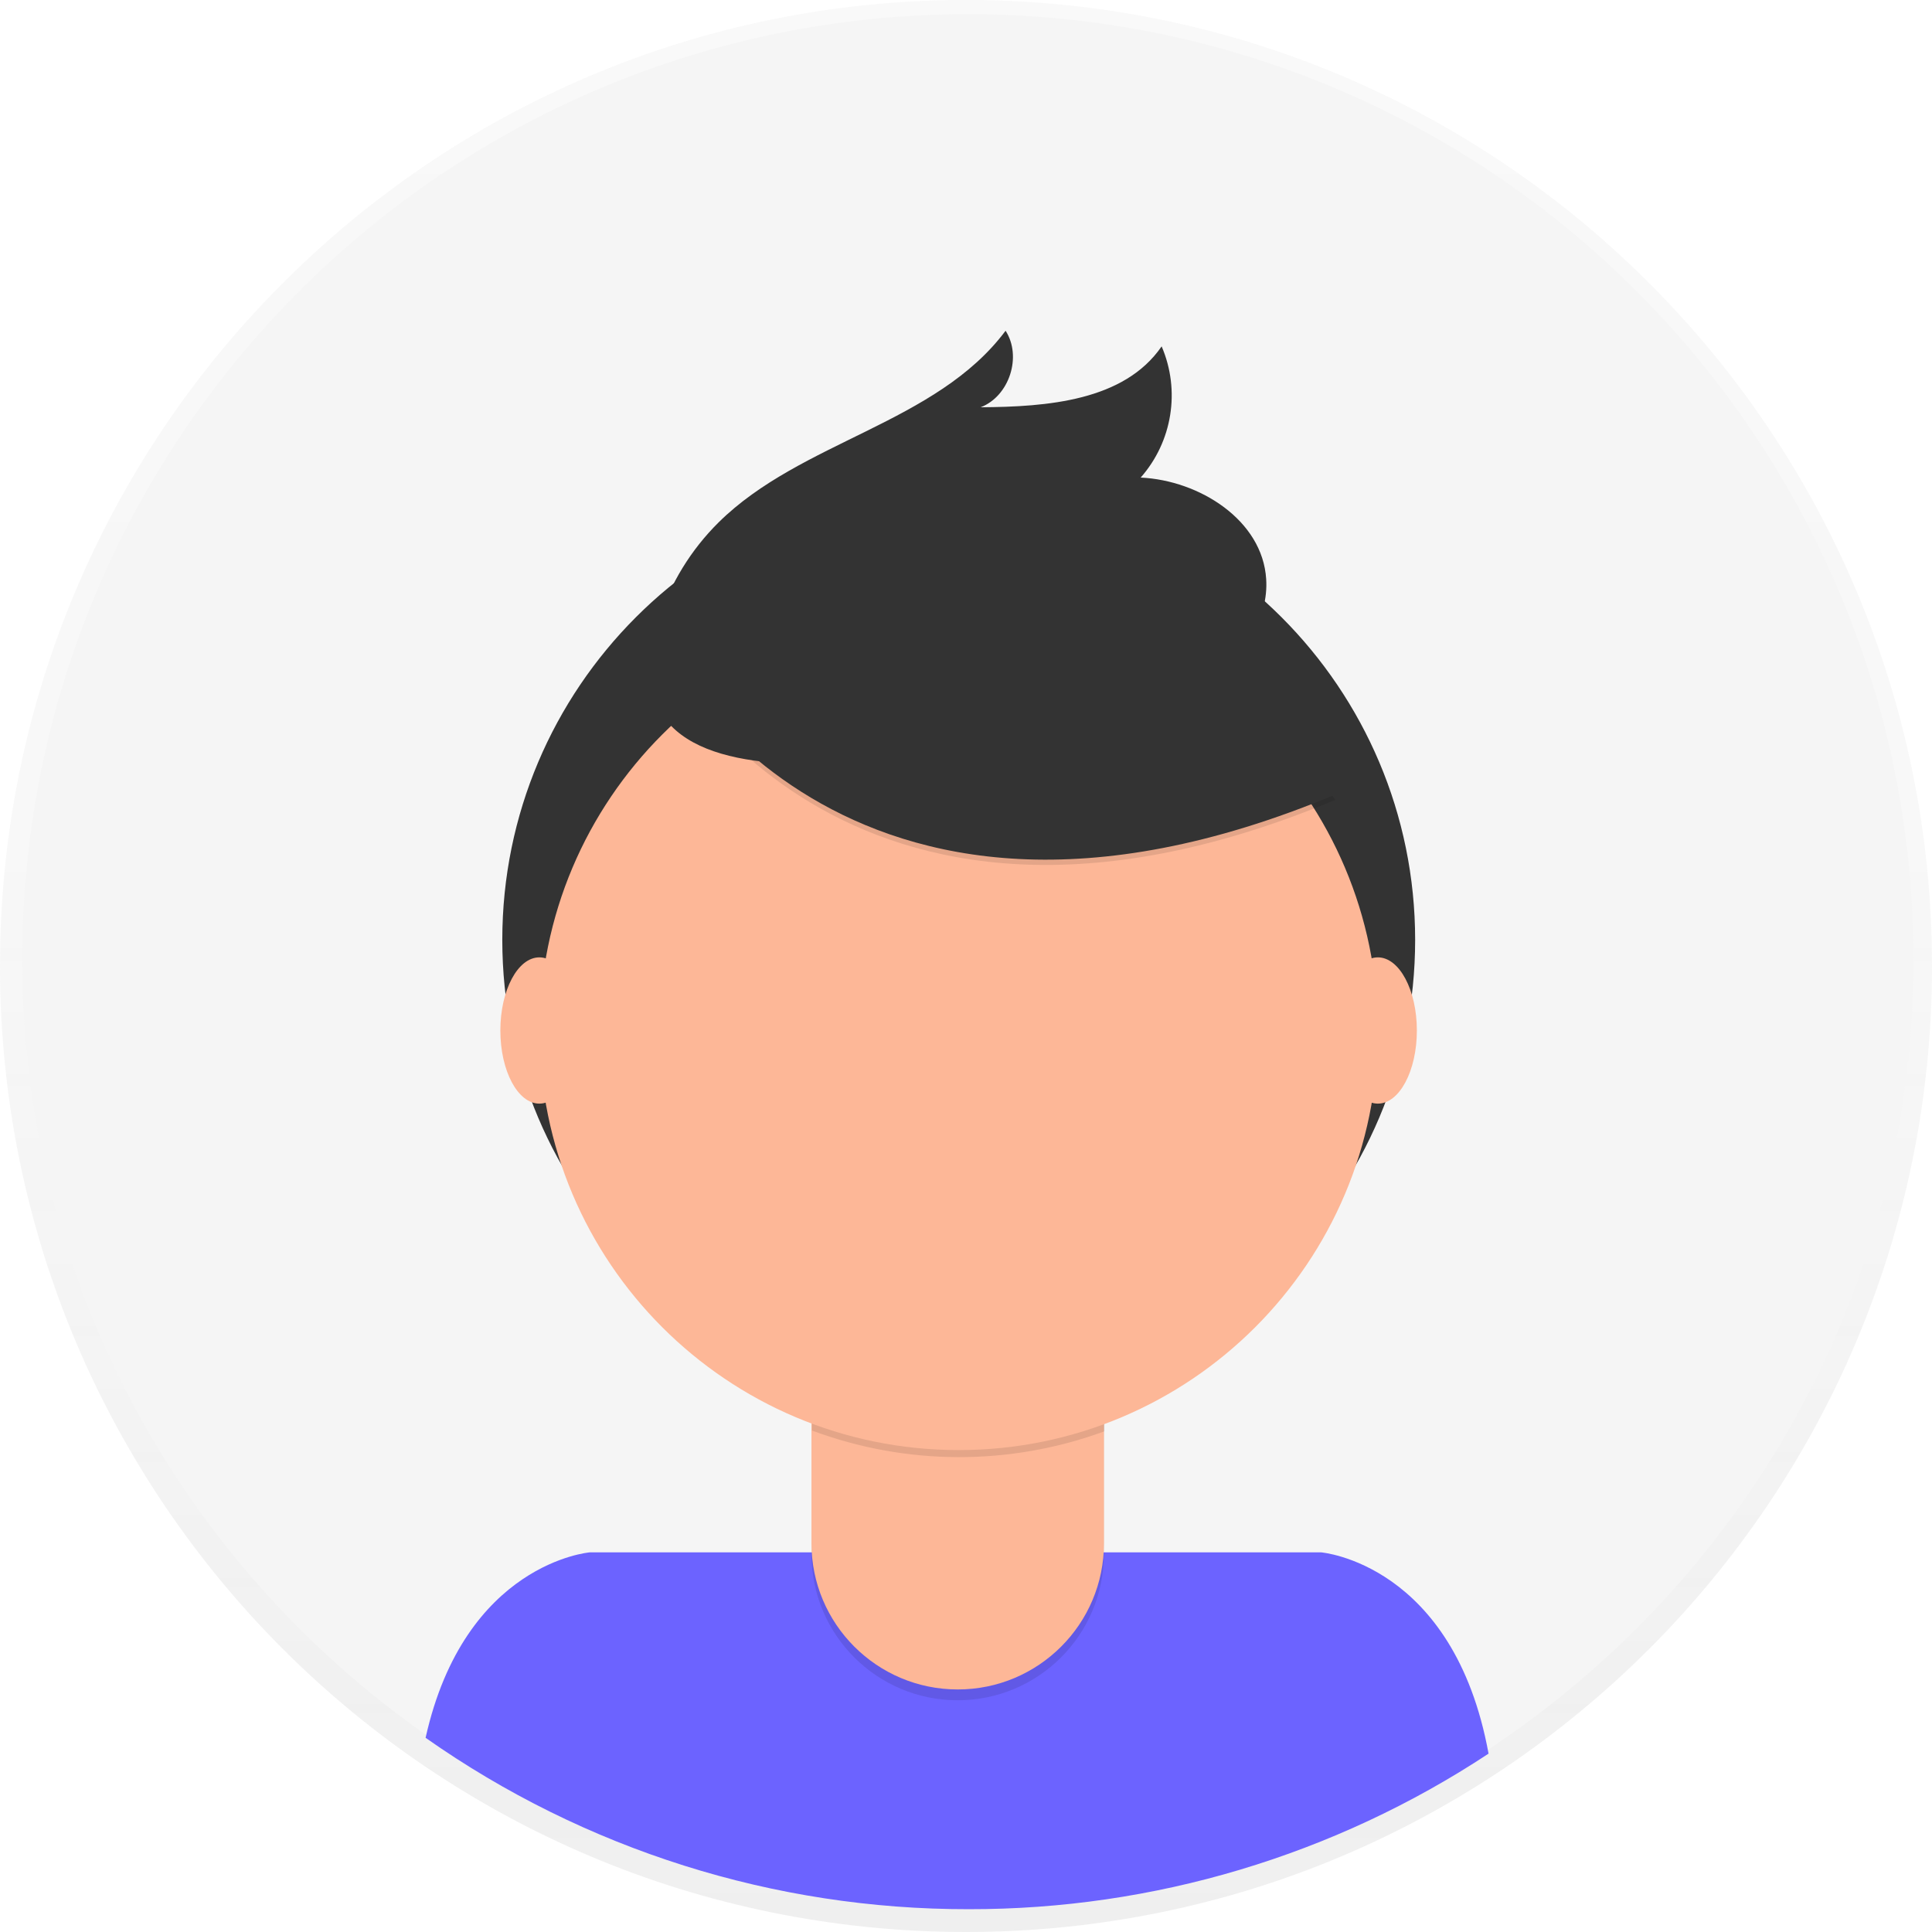
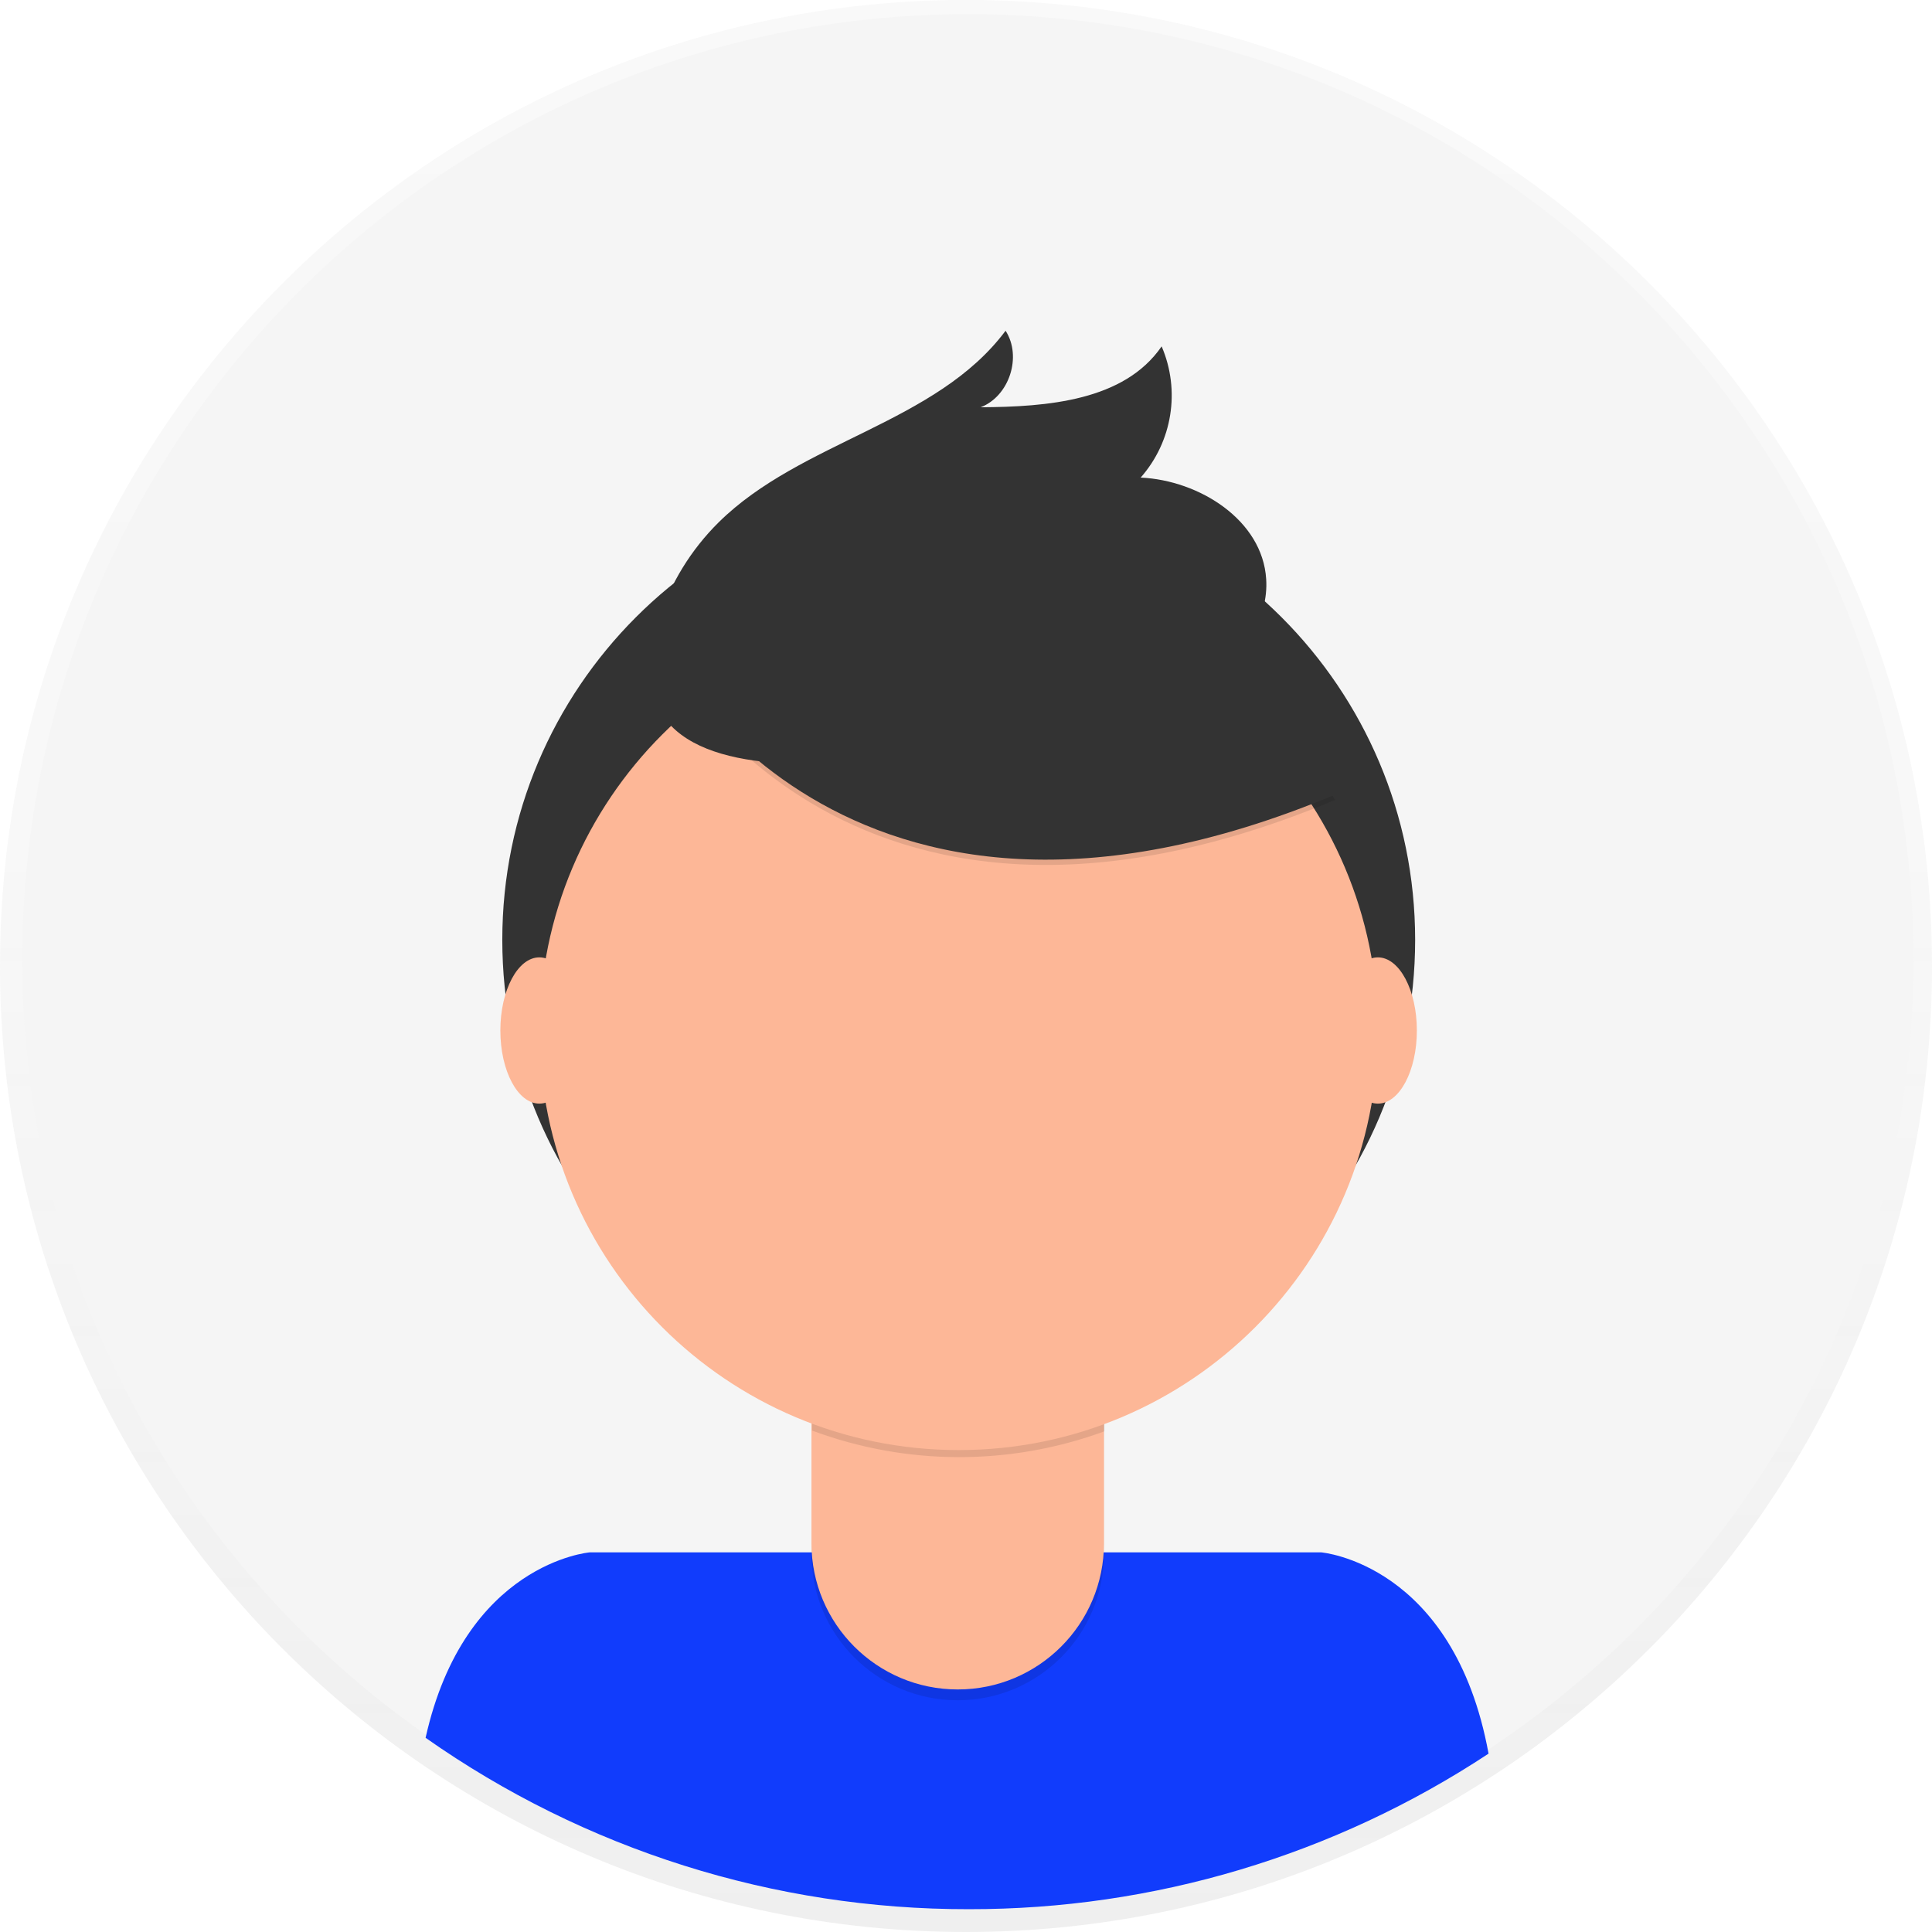
<svg xmlns="http://www.w3.org/2000/svg" id="457bf273-24a3-4fd8-a857-e9b918267d6a" data-name="Layer 1" width="698" height="698" viewBox="0 0 698 698">
  <defs>
    <linearGradient id="b247946c-c62f-4d08-994a-4c3d64e1e98f" x1="349" y1="698" x2="349" gradientUnits="userSpaceOnUse">
      <stop offset="0" stop-color="gray" stop-opacity="0.25" />
      <stop offset="0.54" stop-color="gray" stop-opacity="0.12" />
      <stop offset="1" stop-color="gray" stop-opacity="0.1" />
    </linearGradient>
  </defs>
  <g opacity="0.5">
    <circle cx="349" cy="349" r="349" fill="url(#b247946c-c62f-4d08-994a-4c3d64e1e98f)" />
  </g>
  <circle cx="349.68" cy="346.77" r="341.64" fill="#f5f5f5" />
-   <path d="M601,790.76a340,340,0,0,0,187.79-56.2c-12.59-68.8-60.5-72.72-60.5-72.72H464.09s-45.21,3.71-59.33,67A340.07,340.07,0,0,0,601,790.76Z" transform="translate(-251 -101)" fill="#6c63ff" />
+   <path d="M601,790.76a340,340,0,0,0,187.79-56.2c-12.59-68.8-60.5-72.72-60.5-72.72H464.09s-45.21,3.71-59.33,67A340.07,340.07,0,0,0,601,790.76Z" transform="translate(-251 -101)" fill="#113cfc" />
  <circle cx="346.37" cy="339.57" r="164.9" fill="#333" />
  <path d="M293.15,476.92H398.81a0,0,0,0,1,0,0v84.53A52.83,52.83,0,0,1,346,614.28h0a52.83,52.83,0,0,1-52.83-52.83V476.92a0,0,0,0,1,0,0Z" opacity="0.1" />
  <path d="M296.5,473h99a3.35,3.35,0,0,1,3.35,3.35v81.18A52.83,52.83,0,0,1,346,610.37h0a52.83,52.83,0,0,1-52.83-52.83V476.35A3.35,3.35,0,0,1,296.5,473Z" fill="#fdb797" />
  <path d="M544.34,617.82a152.07,152.07,0,0,0,105.66.29v-13H544.34Z" transform="translate(-251 -101)" opacity="0.1" />
  <circle cx="346.37" cy="372.44" r="151.45" fill="#fdb797" />
  <path d="M489.49,335.68S553.32,465.24,733.37,390l-41.92-65.73-74.31-26.67Z" transform="translate(-251 -101)" opacity="0.1" />
  <path d="M489.49,333.78s63.83,129.56,243.88,54.3l-41.92-65.73-74.31-26.67Z" transform="translate(-251 -101)" fill="#333" />
  <path d="M488.93,325a87.49,87.49,0,0,1,21.69-35.27c29.79-29.45,78.63-35.66,103.68-69.24,6,9.32,1.36,23.65-9,27.65,24-.16,51.81-2.26,65.38-22a44.89,44.89,0,0,1-7.57,47.4c21.27,1,44,15.4,45.34,36.65.92,14.16-8,27.56-19.59,35.68s-25.71,11.85-39.56,14.9C608.86,369.7,462.54,407.07,488.93,325Z" transform="translate(-251 -101)" fill="#333" />
  <ellipse cx="194.86" cy="372.3" rx="14.09" ry="26.42" fill="#fdb797" />
  <ellipse cx="497.8" cy="372.3" rx="14.09" ry="26.42" fill="#fdb797" />
</svg>
